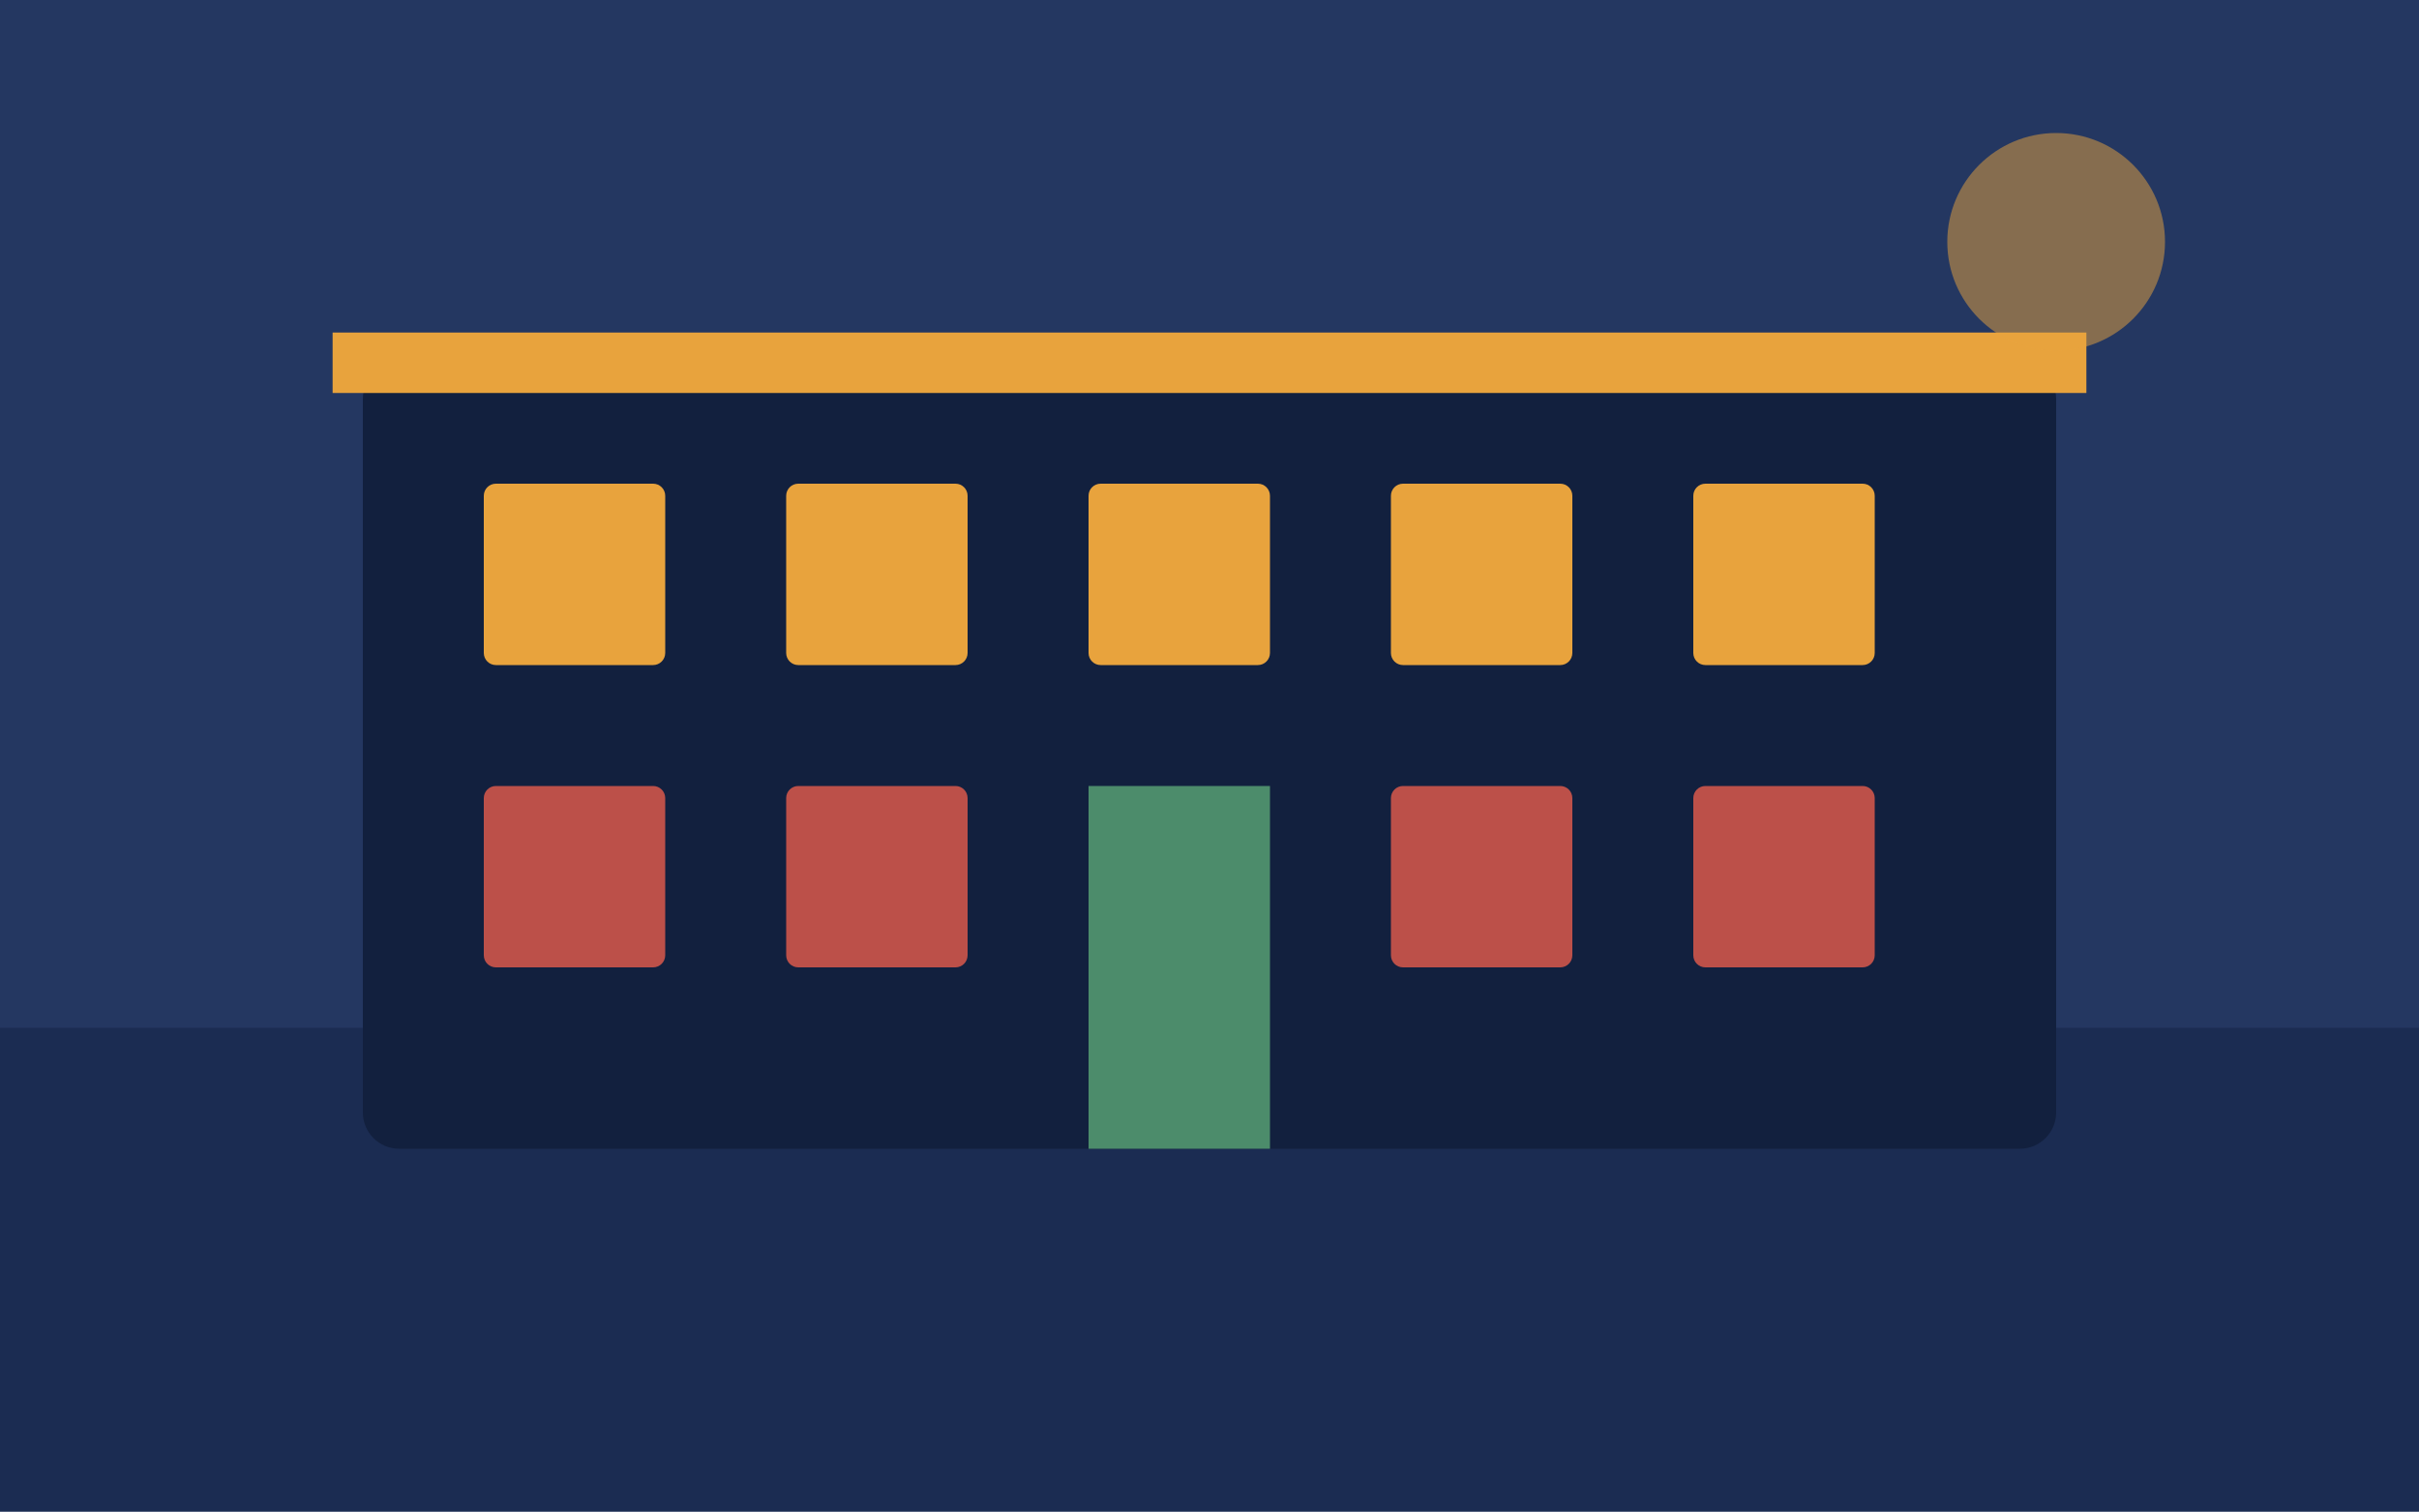
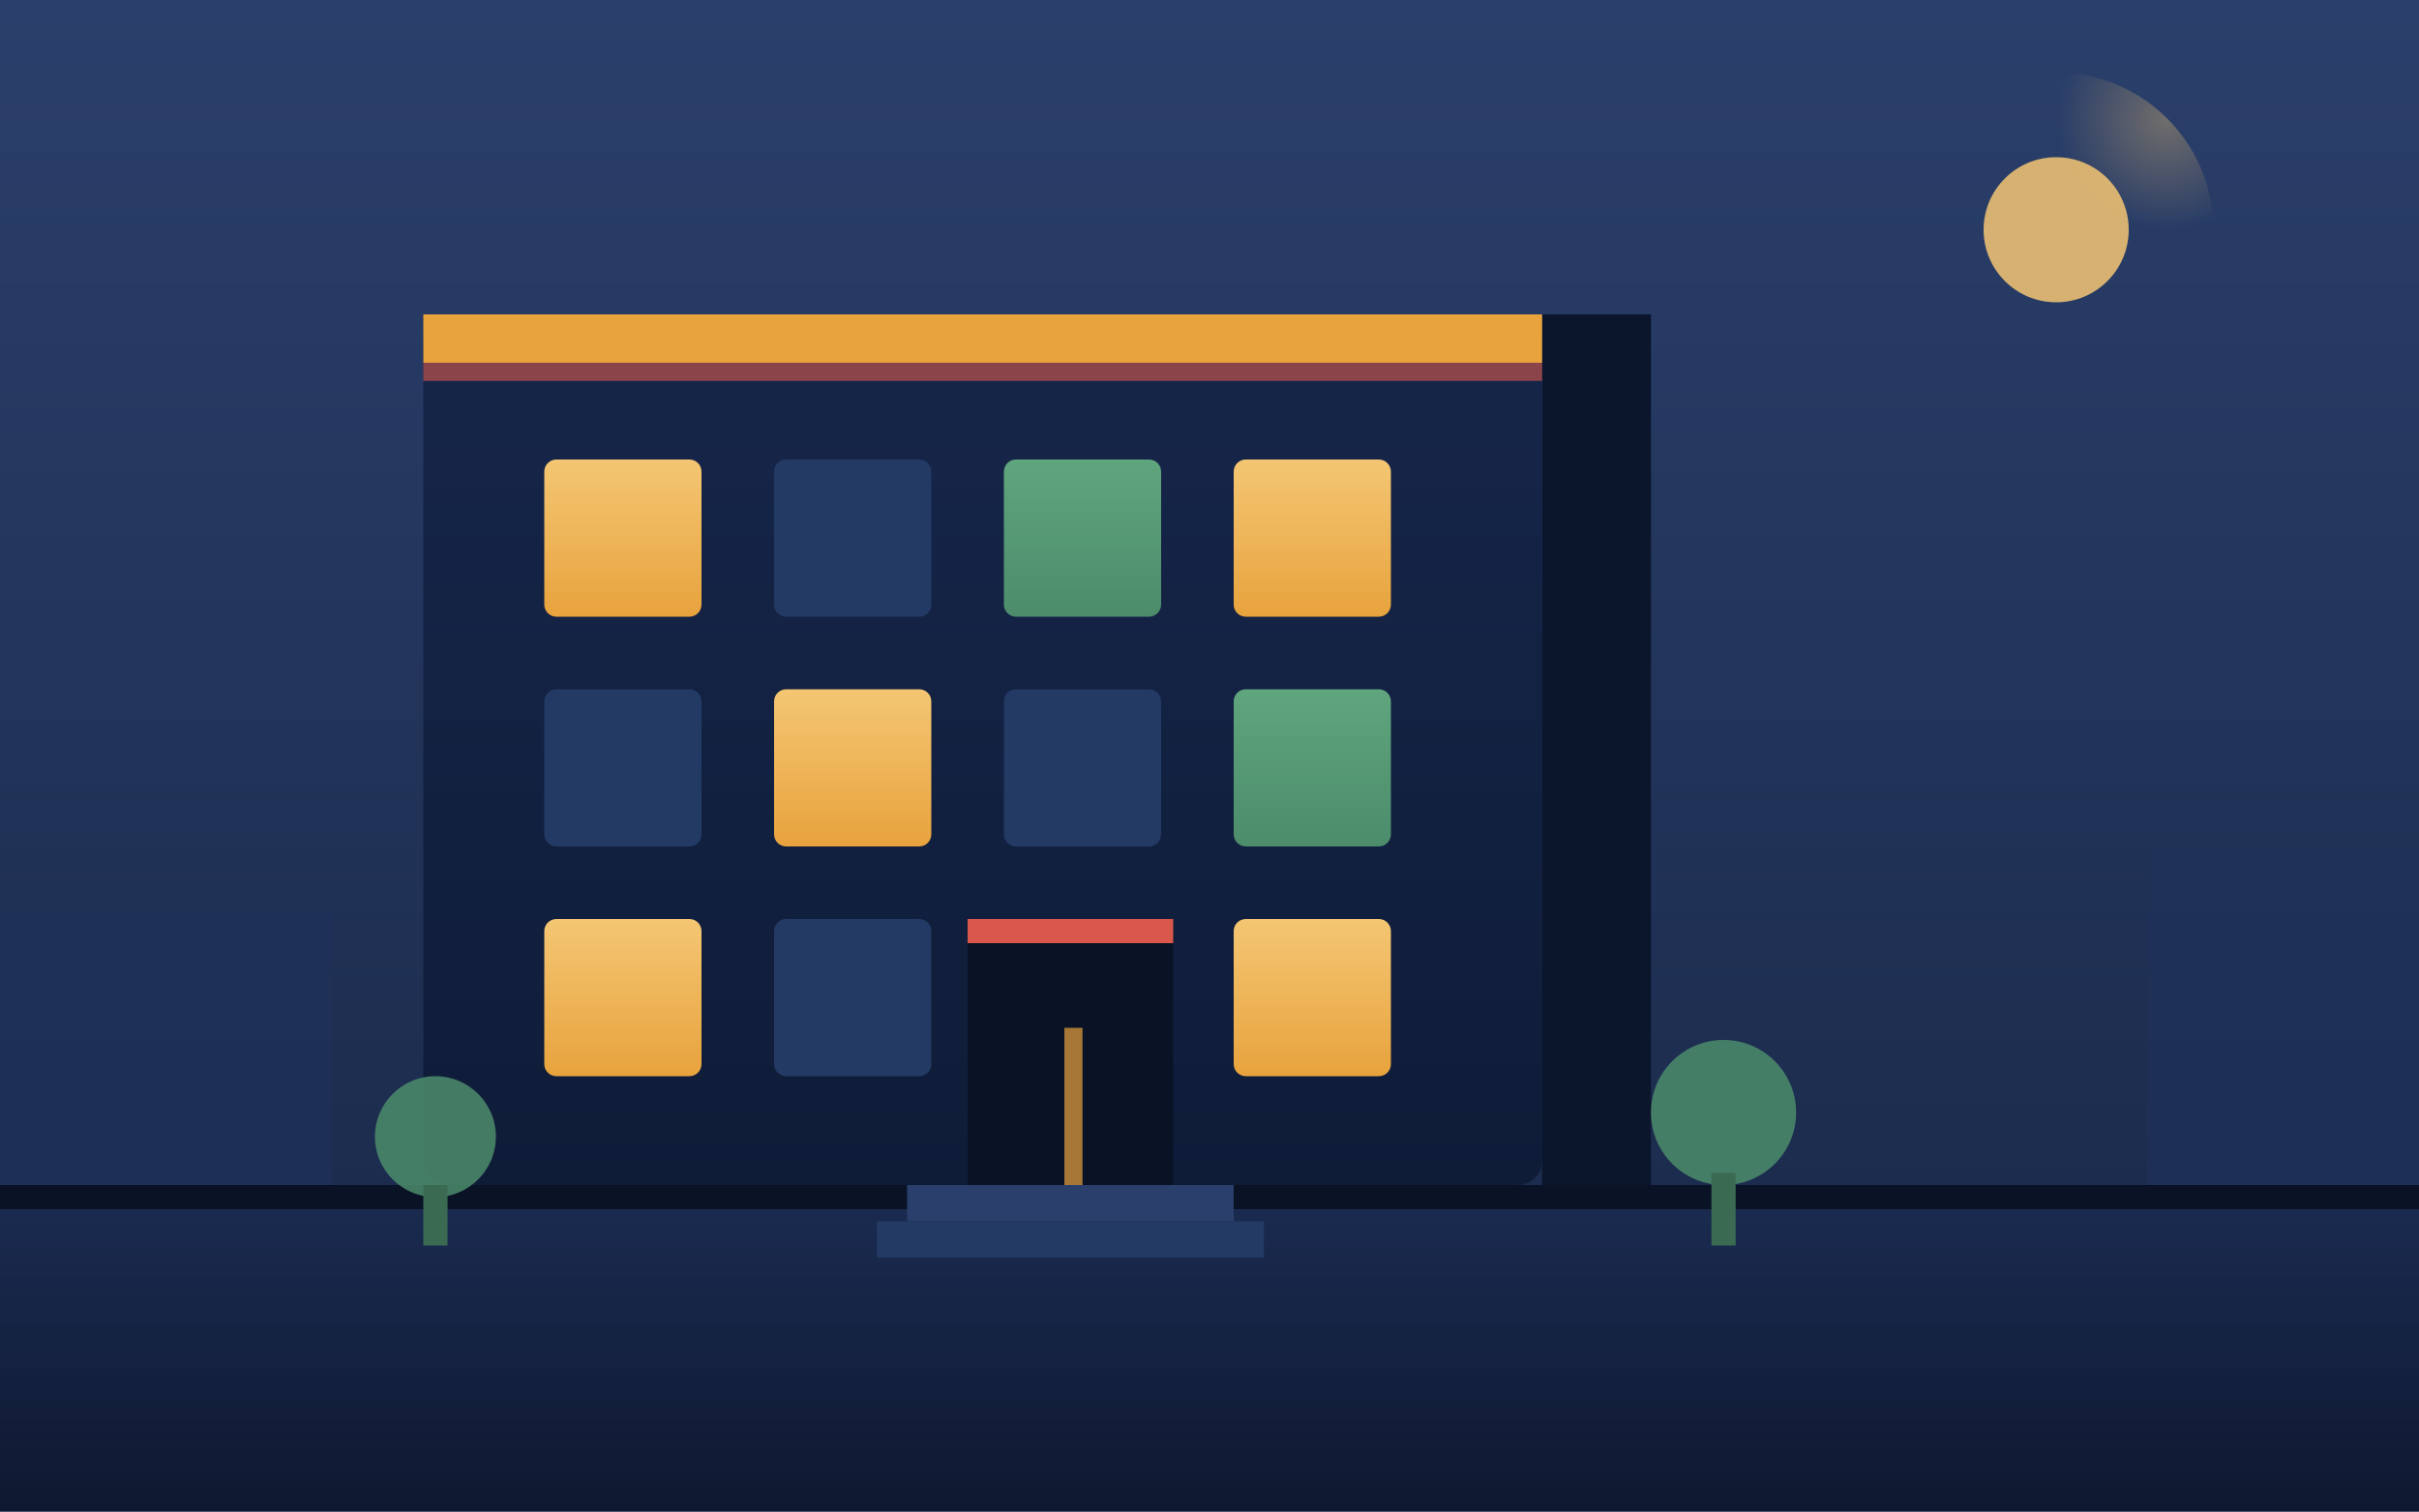
<svg xmlns="http://www.w3.org/2000/svg" viewBox="0 0 400 250">
-   <rect width="400" height="250" fill="#243761" />
-   <rect x="0" y="170" width="400" height="80" fill="#1B2C52" />
-   <rect x="60" y="60" width="280" height="130" rx="6" fill="#12203E" />
-   <g fill="#E8A33D">
-     <rect x="80" y="80" width="30" height="30" rx="2" />
-     <rect x="130" y="80" width="30" height="30" rx="2" />
-     <rect x="180" y="80" width="30" height="30" rx="2" />
-     <rect x="230" y="80" width="30" height="30" rx="2" />
-     <rect x="280" y="80" width="30" height="30" rx="2" />
+   <defs>
+     <linearGradient id="sky1" x1="0" y1="0" x2="0" y2="1">
+       <stop offset="0%" stop-color="#2A3F6B" />
+       <stop offset="100%" stop-color="#182746" />
+     </linearGradient>
+     <linearGradient id="facade1" x1="0" y1="0" x2="0" y2="1">
+       <stop offset="0%" stop-color="#16264A" />
+       <stop offset="100%" stop-color="#0F1C38" />
+     </linearGradient>
+     <linearGradient id="win1" x1="0" y1="0" x2="0" y2="1">
+       <stop offset="0%" stop-color="#F4C673" />
+       <stop offset="100%" stop-color="#E8A33D" />
+     </linearGradient>
+     <linearGradient id="win1b" x1="0" y1="0" x2="0" y2="1">
+       <stop offset="0%" stop-color="#5FA57D" />
+       <stop offset="100%" stop-color="#4C8C6B" />
+     </linearGradient>
+     <radialGradient id="glow1" cx="85%" cy="15%" r="35%">
+       <stop offset="0%" stop-color="#F4C673" stop-opacity="0.35" />
+       <stop offset="100%" stop-color="#F4C673" stop-opacity="0" />
+     </radialGradient>
+     <linearGradient id="ground1" x1="0" y1="0" x2="0" y2="1">
+       <stop offset="0%" stop-color="#1B2C52" />
+       <stop offset="100%" stop-color="#0E1830" />
+     </linearGradient>
+   </defs>
+   <rect width="400" height="250" fill="url(#sky1)" />
+   <circle cx="340" cy="38" r="26" fill="url(#glow1)" />
+   <circle cx="340" cy="38" r="12" fill="#F4C673" opacity="0.85" />
+   <rect x="0" y="150" width="55" height="55" fill="#1E3159" opacity="0.6" />
+   <rect x="355" y="140" width="45" height="65" fill="#1E3159" opacity="0.6" />
+   <rect x="0" y="196" width="400" height="54" fill="url(#ground1)" />
+   <rect x="0" y="196" width="400" height="4" fill="#0A1226" />
+   <rect x="255" y="52" width="18" height="144" fill="#0B152C" />
+   <rect x="70" y="52" width="185" height="144" rx="4" fill="url(#facade1)" />
+   <rect x="70" y="52" width="185" height="8" fill="#E8A33D" />
+   <g>
+     <rect x="90" y="76" width="26" height="26" rx="2" fill="url(#win1)" />
+     <rect x="128" y="76" width="26" height="26" rx="2" fill="#233A64" />
+     <rect x="166" y="76" width="26" height="26" rx="2" fill="url(#win1b)" />
+     <rect x="204" y="76" width="26" height="26" rx="2" fill="url(#win1)" />
+     <rect x="90" y="114" width="26" height="26" rx="2" fill="#233A64" />
+     <rect x="128" y="114" width="26" height="26" rx="2" fill="url(#win1)" />
+     <rect x="166" y="114" width="26" height="26" rx="2" fill="#233A64" />
+     <rect x="204" y="114" width="26" height="26" rx="2" fill="url(#win1b)" />
+     <rect x="90" y="152" width="26" height="26" rx="2" fill="url(#win1)" />
+     <rect x="128" y="152" width="26" height="26" rx="2" fill="#233A64" />
+     <rect x="204" y="152" width="26" height="26" rx="2" fill="url(#win1)" />
  </g>
-   <g fill="#D9584B" opacity="0.85">
-     <rect x="80" y="130" width="30" height="30" rx="2" />
-     <rect x="130" y="130" width="30" height="30" rx="2" />
-     <rect x="230" y="130" width="30" height="30" rx="2" />
-     <rect x="280" y="130" width="30" height="30" rx="2" />
-   </g>
-   <rect x="180" y="130" width="30" height="60" fill="#4C8C6B" />
-   <rect x="55" y="55" width="290" height="10" fill="#E8A33D" />
-   <circle cx="340" cy="40" r="18" fill="#E8A33D" opacity="0.5" />
+   <rect x="160" y="152" width="34" height="44" fill="#0A1226" />
+   <rect x="160" y="152" width="34" height="4" fill="#D9584B" />
+   <rect x="176" y="170" width="3" height="26" fill="#E8A33D" opacity="0.7" />
+   <rect x="150" y="196" width="54" height="6" fill="#2A3F6B" />
+   <rect x="145" y="202" width="64" height="6" fill="#233A64" />
+   <circle cx="72" cy="188" r="10" fill="#4C8C6B" opacity="0.85" />
+   <rect x="70" y="196" width="4" height="10" fill="#3A6B52" />
+   <circle cx="285" cy="184" r="12" fill="#4C8C6B" opacity="0.85" />
+   <rect x="283" y="194" width="4" height="12" fill="#3A6B52" />
+   <rect x="70" y="60" width="185" height="3" fill="#D9584B" opacity="0.6" />
</svg>
